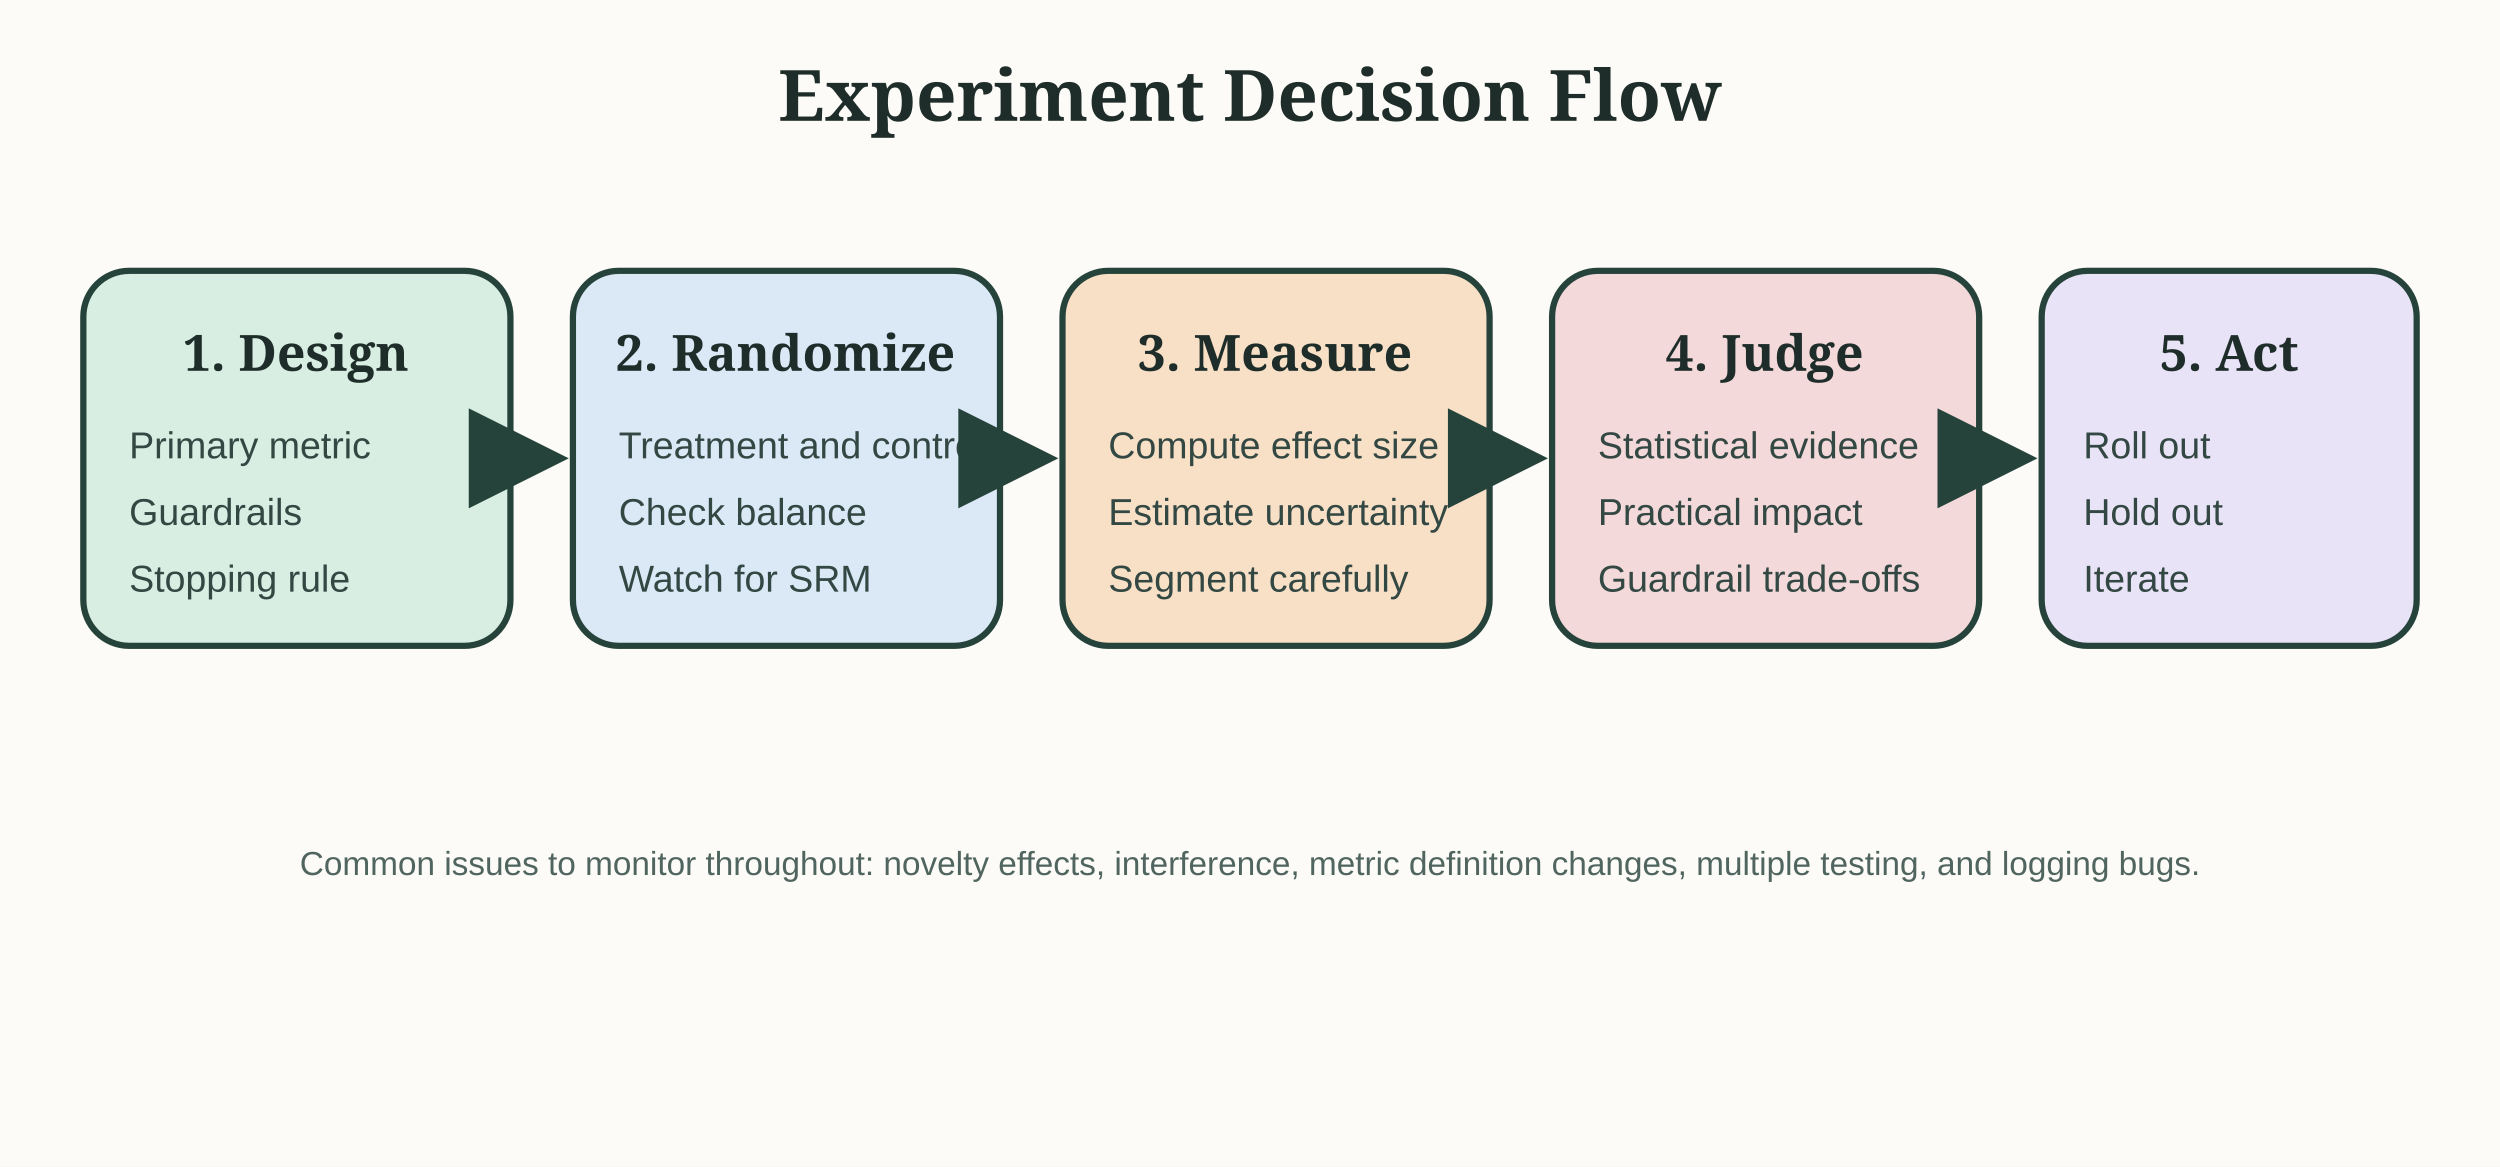
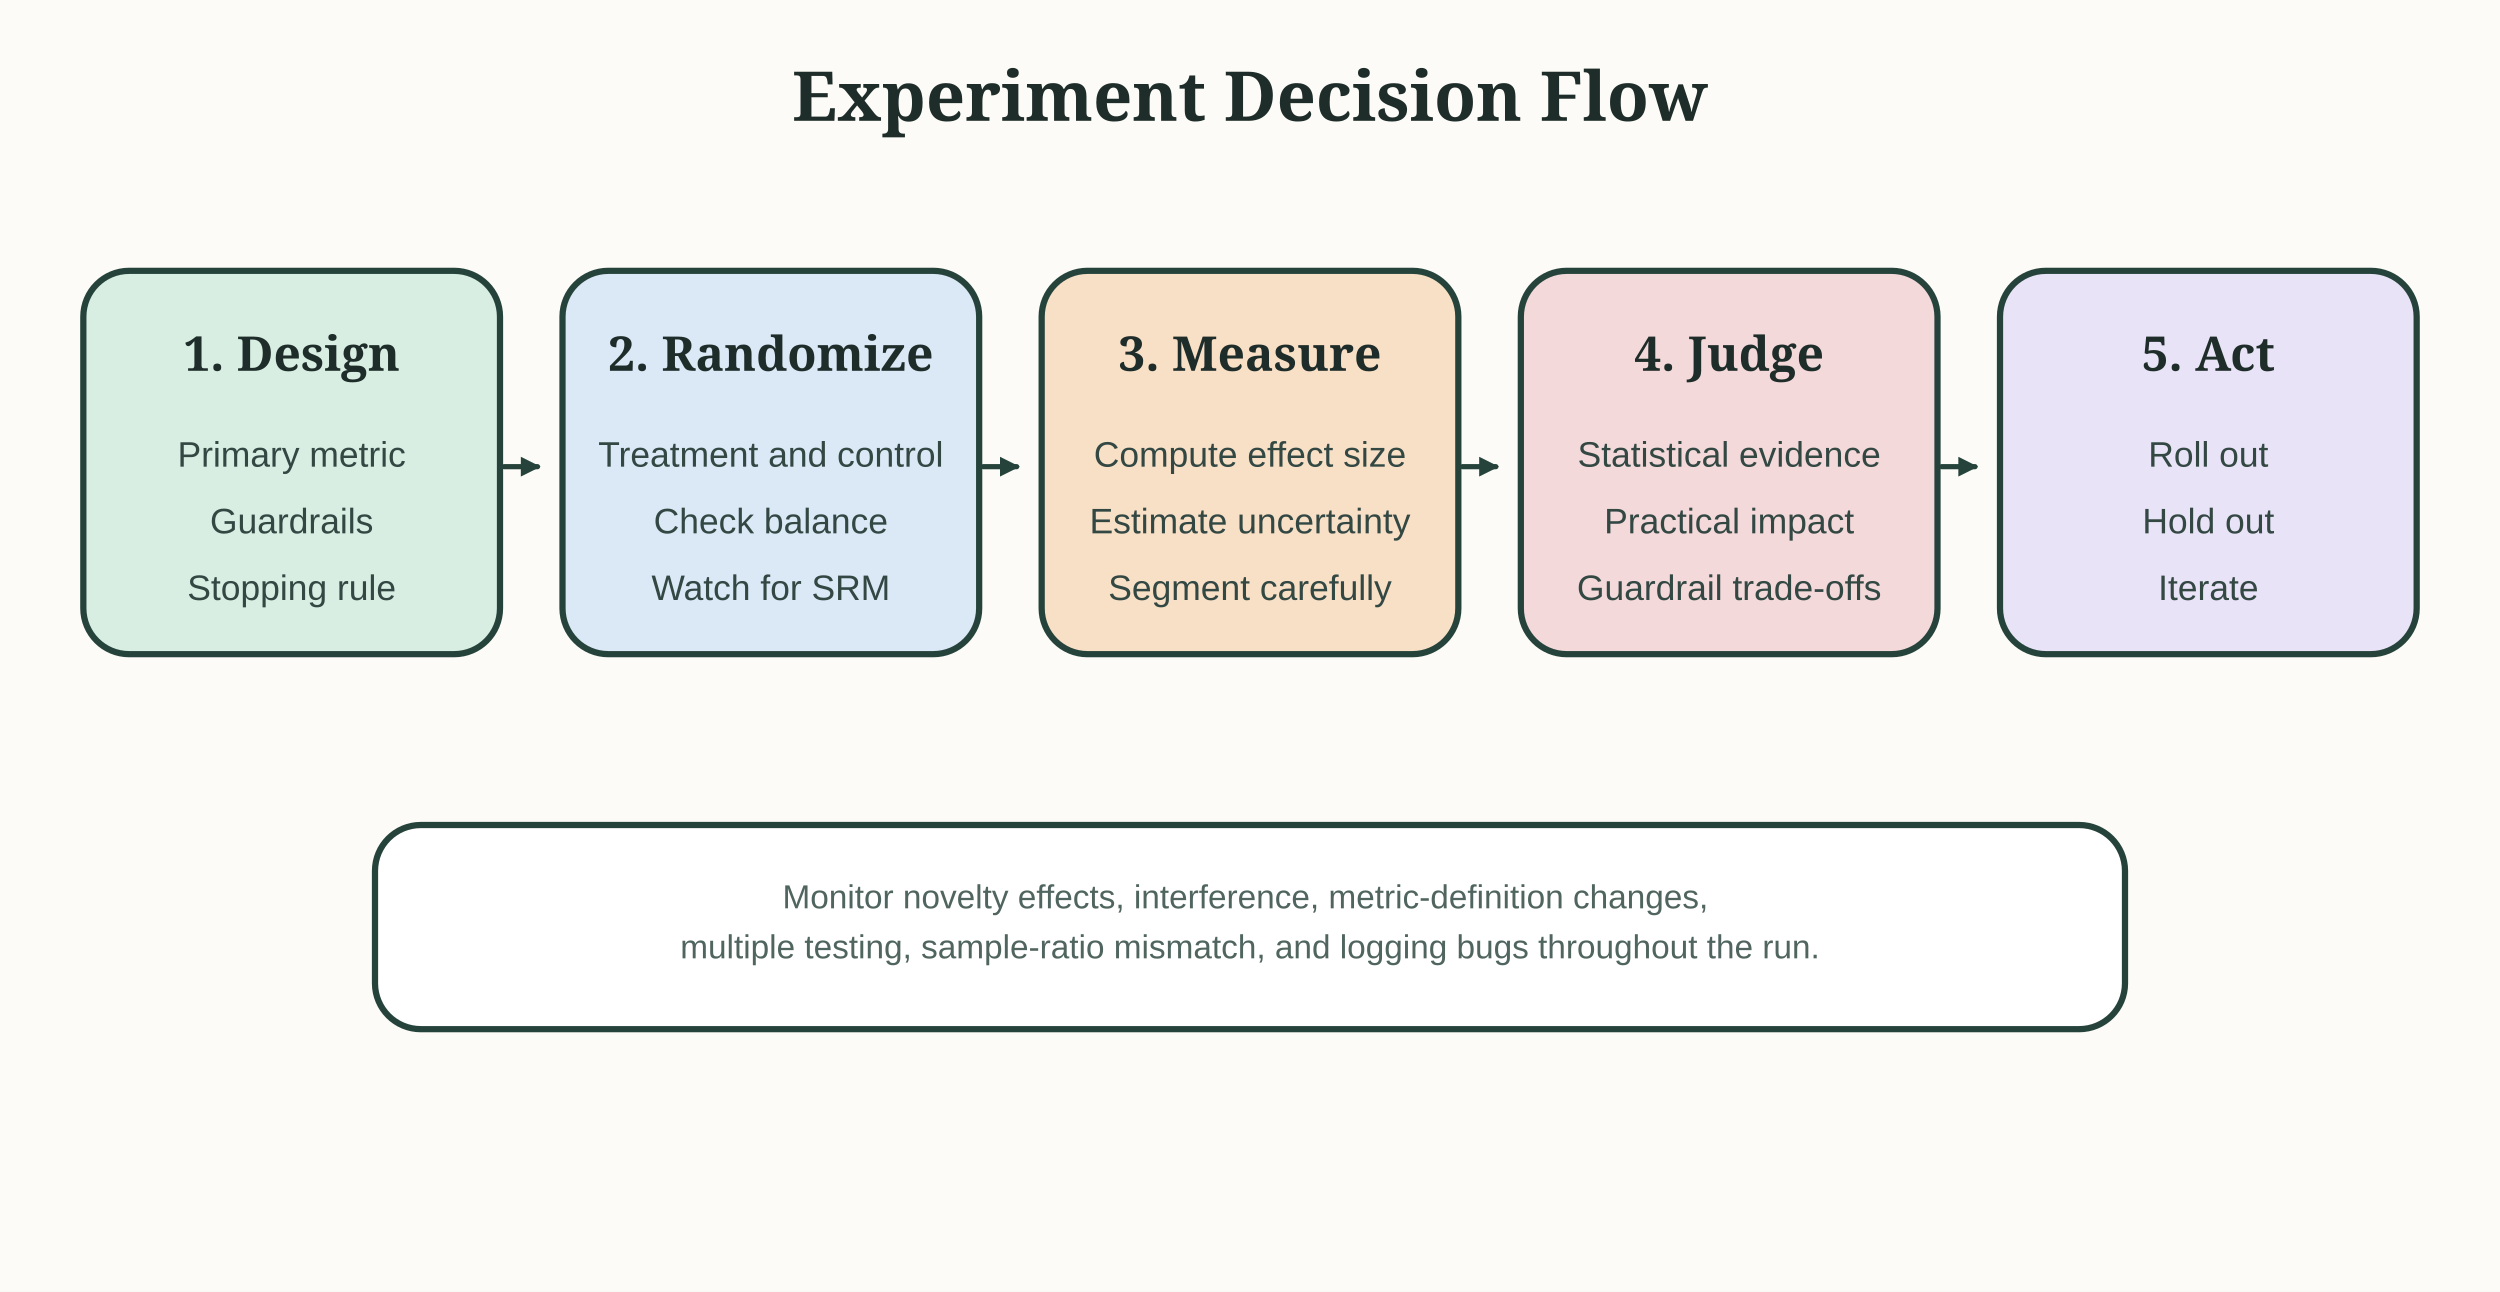
- <svg xmlns="http://www.w3.org/2000/svg" viewBox="0 0 1200 560" role="img" aria-labelledby="title desc">
+ <svg xmlns="http://www.w3.org/2000/svg" viewBox="0 0 1200 620" role="img" aria-labelledby="title desc">
  <defs>
    <style>
      .bg { fill: #fcfbf7; }
-       .title { font: 700 34px Georgia, serif; fill: #1f2d2a; }
+       .title { font: 700 33px Georgia, serif; fill: #1f2d2a; }
      .card { stroke: #26433b; stroke-width: 3; fill: #fff; rx: 22; }
      .c1 { fill: #d8eee3; }
      .c2 { fill: #dbe8f6; }
      .c3 { fill: #f8e0c7; }
      .c4 { fill: #f3d9da; }
      .c5 { fill: #e9e3f7; }
-       .label { font: 700 24px Georgia, serif; fill: #1f2d2a; }
-       .body { font: 18px 'Helvetica Neue', Arial, sans-serif; fill: #334743; }
+       .label { font: 700 23px Georgia, serif; fill: #1f2d2a; }
+       .body { font: 17px 'Helvetica Neue', Arial, sans-serif; fill: #334743; }
      .small { font: 16px 'Helvetica Neue', Arial, sans-serif; fill: #50655f; }
-       .arrow { stroke: #26433b; stroke-width: 4; fill: none; marker-end: url(#arrow); }
+       .arrow { stroke: #26433b; stroke-width: 2.5; fill: none; marker-end: url(#arrow); stroke-linecap: round; stroke-linejoin: round; }
    </style>
-     <marker id="arrow" markerWidth="12" markerHeight="12" refX="10" refY="6" orient="auto">
-       <path d="M0,0 L12,6 L0,12 z" fill="#26433b" />
+     <marker id="arrow" markerWidth="3.8" markerHeight="3.8" refX="3.2" refY="1.9" orient="auto">
+       <path d="M0,0 L3.8,1.9 L0,3.8 z" fill="#26433b" />
    </marker>
  </defs>
-   <rect class="bg" width="1200" height="560" />
+   <rect class="bg" width="1200" height="620" />
  <text class="title" x="600" y="58" text-anchor="middle">Experiment Decision Flow</text>
  <g transform="translate(40 130)">
-     <rect class="card c1" width="205" height="180" rx="22" />
-     <text class="label" x="102" y="48" text-anchor="middle">1. Design</text>
-     <text class="body" x="22" y="90">Primary metric</text>
-     <text class="body" x="22" y="122">Guardrails</text>
-     <text class="body" x="22" y="154">Stopping rule</text>
+     <rect class="card c1" width="200" height="184" rx="22" />
+     <text class="label" x="100" y="48" text-anchor="middle">1. Design</text>
+     <text class="body" x="100" y="94" text-anchor="middle">Primary metric</text>
+     <text class="body" x="100" y="126" text-anchor="middle">Guardrails</text>
+     <text class="body" x="100" y="158" text-anchor="middle">Stopping rule</text>
  </g>
-   <g transform="translate(275 130)">
-     <rect class="card c2" width="205" height="180" rx="22" />
-     <text class="label" x="102" y="48" text-anchor="middle">2. Randomize</text>
-     <text class="body" x="22" y="90">Treatment and control</text>
-     <text class="body" x="22" y="122">Check balance</text>
-     <text class="body" x="22" y="154">Watch for SRM</text>
+   <g transform="translate(270 130)">
+     <rect class="card c2" width="200" height="184" rx="22" />
+     <text class="label" x="100" y="48" text-anchor="middle">2. Randomize</text>
+     <text class="body" x="100" y="94" text-anchor="middle">Treatment and control</text>
+     <text class="body" x="100" y="126" text-anchor="middle">Check balance</text>
+     <text class="body" x="100" y="158" text-anchor="middle">Watch for SRM</text>
  </g>
-   <g transform="translate(510 130)">
-     <rect class="card c3" width="205" height="180" rx="22" />
-     <text class="label" x="102" y="48" text-anchor="middle">3. Measure</text>
-     <text class="body" x="22" y="90">Compute effect size</text>
-     <text class="body" x="22" y="122">Estimate uncertainty</text>
-     <text class="body" x="22" y="154">Segment carefully</text>
+   <g transform="translate(500 130)">
+     <rect class="card c3" width="200" height="184" rx="22" />
+     <text class="label" x="100" y="48" text-anchor="middle">3. Measure</text>
+     <text class="body" x="100" y="94" text-anchor="middle">Compute effect size</text>
+     <text class="body" x="100" y="126" text-anchor="middle">Estimate uncertainty</text>
+     <text class="body" x="100" y="158" text-anchor="middle">Segment carefully</text>
  </g>
-   <g transform="translate(745 130)">
-     <rect class="card c4" width="205" height="180" rx="22" />
-     <text class="label" x="102" y="48" text-anchor="middle">4. Judge</text>
-     <text class="body" x="22" y="90">Statistical evidence</text>
-     <text class="body" x="22" y="122">Practical impact</text>
-     <text class="body" x="22" y="154">Guardrail trade-offs</text>
+   <g transform="translate(730 130)">
+     <rect class="card c4" width="200" height="184" rx="22" />
+     <text class="label" x="100" y="48" text-anchor="middle">4. Judge</text>
+     <text class="body" x="100" y="94" text-anchor="middle">Statistical evidence</text>
+     <text class="body" x="100" y="126" text-anchor="middle">Practical impact</text>
+     <text class="body" x="100" y="158" text-anchor="middle">Guardrail trade-offs</text>
  </g>
-   <g transform="translate(980 130)">
-     <rect class="card c5" width="180" height="180" rx="22" />
-     <text class="label" x="90" y="48" text-anchor="middle">5. Act</text>
-     <text class="body" x="20" y="90">Roll out</text>
-     <text class="body" x="20" y="122">Hold out</text>
-     <text class="body" x="20" y="154">Iterate</text>
+   <g transform="translate(960 130)">
+     <rect class="card c5" width="200" height="184" rx="22" />
+     <text class="label" x="100" y="48" text-anchor="middle">5. Act</text>
+     <text class="body" x="100" y="94" text-anchor="middle">Roll out</text>
+     <text class="body" x="100" y="126" text-anchor="middle">Hold out</text>
+     <text class="body" x="100" y="158" text-anchor="middle">Iterate</text>
  </g>
-   <path class="arrow" d="M245 220 H265" />
-   <path class="arrow" d="M480 220 H500" />
-   <path class="arrow" d="M715 220 H735" />
-   <path class="arrow" d="M950 220 H970" />
-   <text class="small" x="600" y="420" text-anchor="middle">Common issues to monitor throughout: novelty effects, interference, metric definition changes, multiple testing, and logging bugs.</text>
+   <path class="arrow" d="M242 224 H258" />
+   <path class="arrow" d="M472 224 H488" />
+   <path class="arrow" d="M702 224 H718" />
+   <path class="arrow" d="M932 224 H948" />
+   <g transform="translate(180 396)">
+     <rect class="card" width="840" height="98" rx="22" fill="#f6f2e8" />
+     <text class="small" x="420" y="40" text-anchor="middle">
+       <tspan x="420" dy="0">Monitor novelty effects, interference, metric-definition changes,</tspan>
+       <tspan x="420" dy="24">multiple testing, sample-ratio mismatch, and logging bugs throughout the run.</tspan>
+     </text>
+   </g>
</svg>
